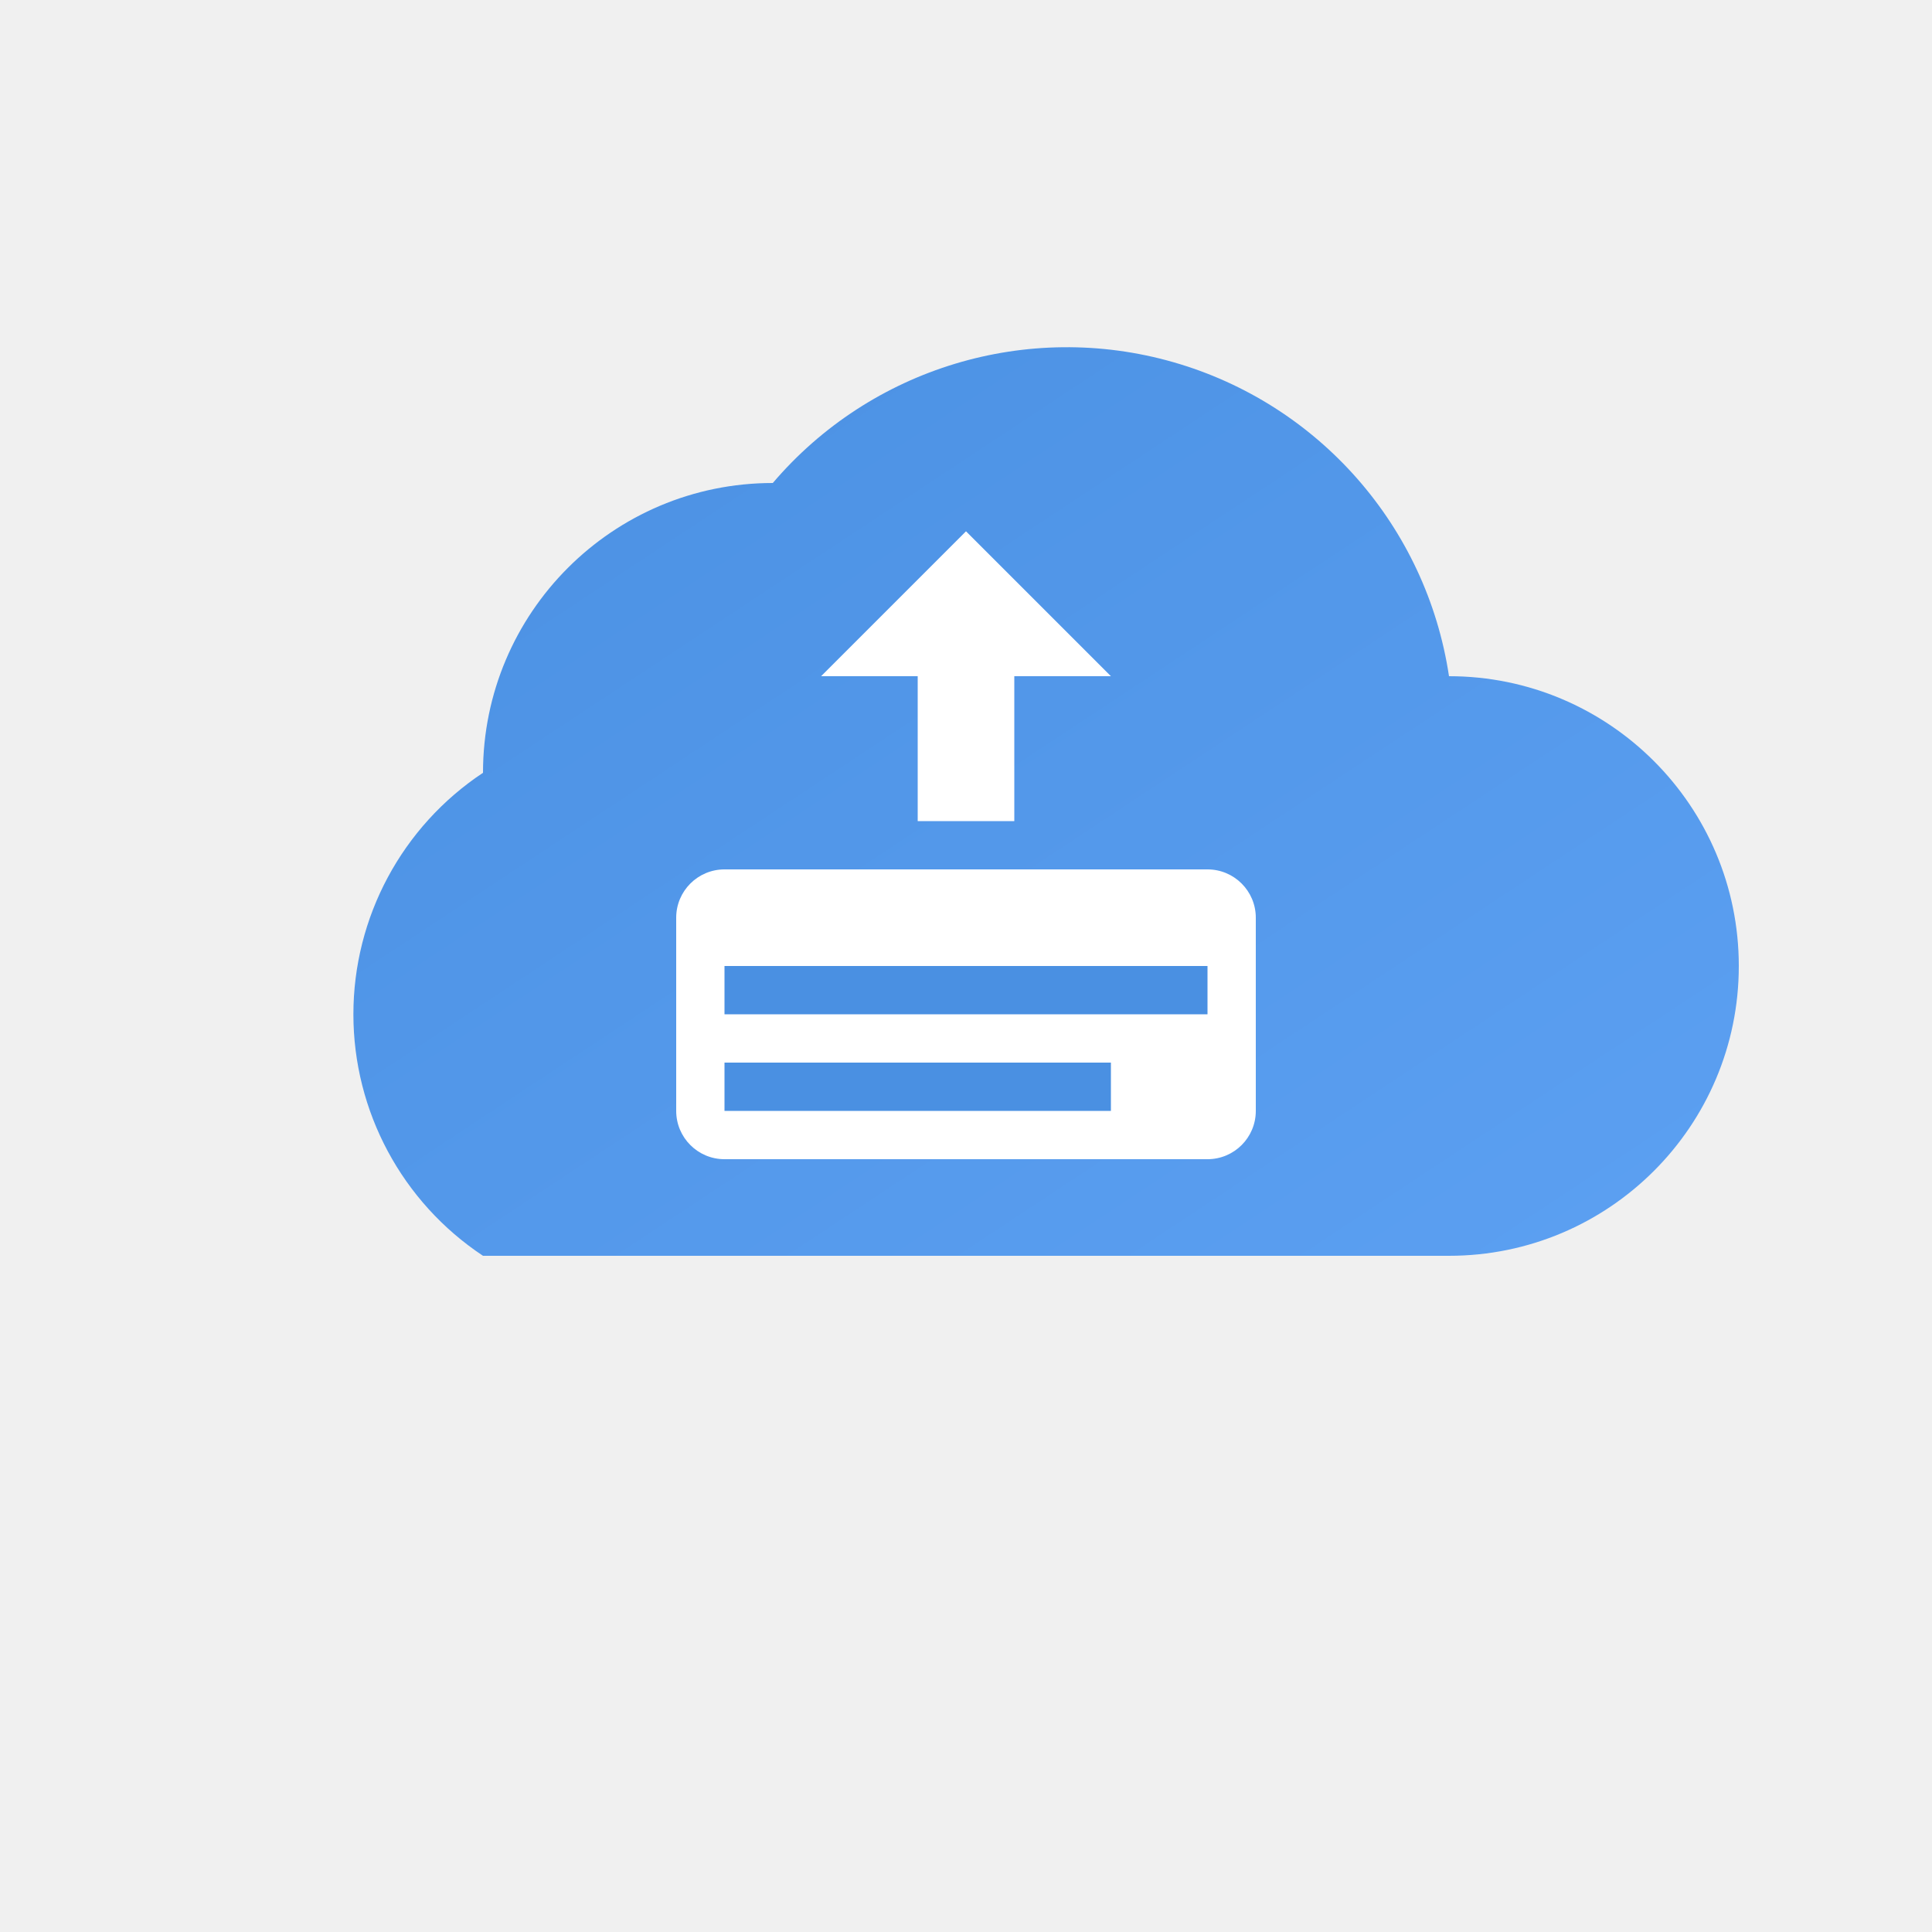
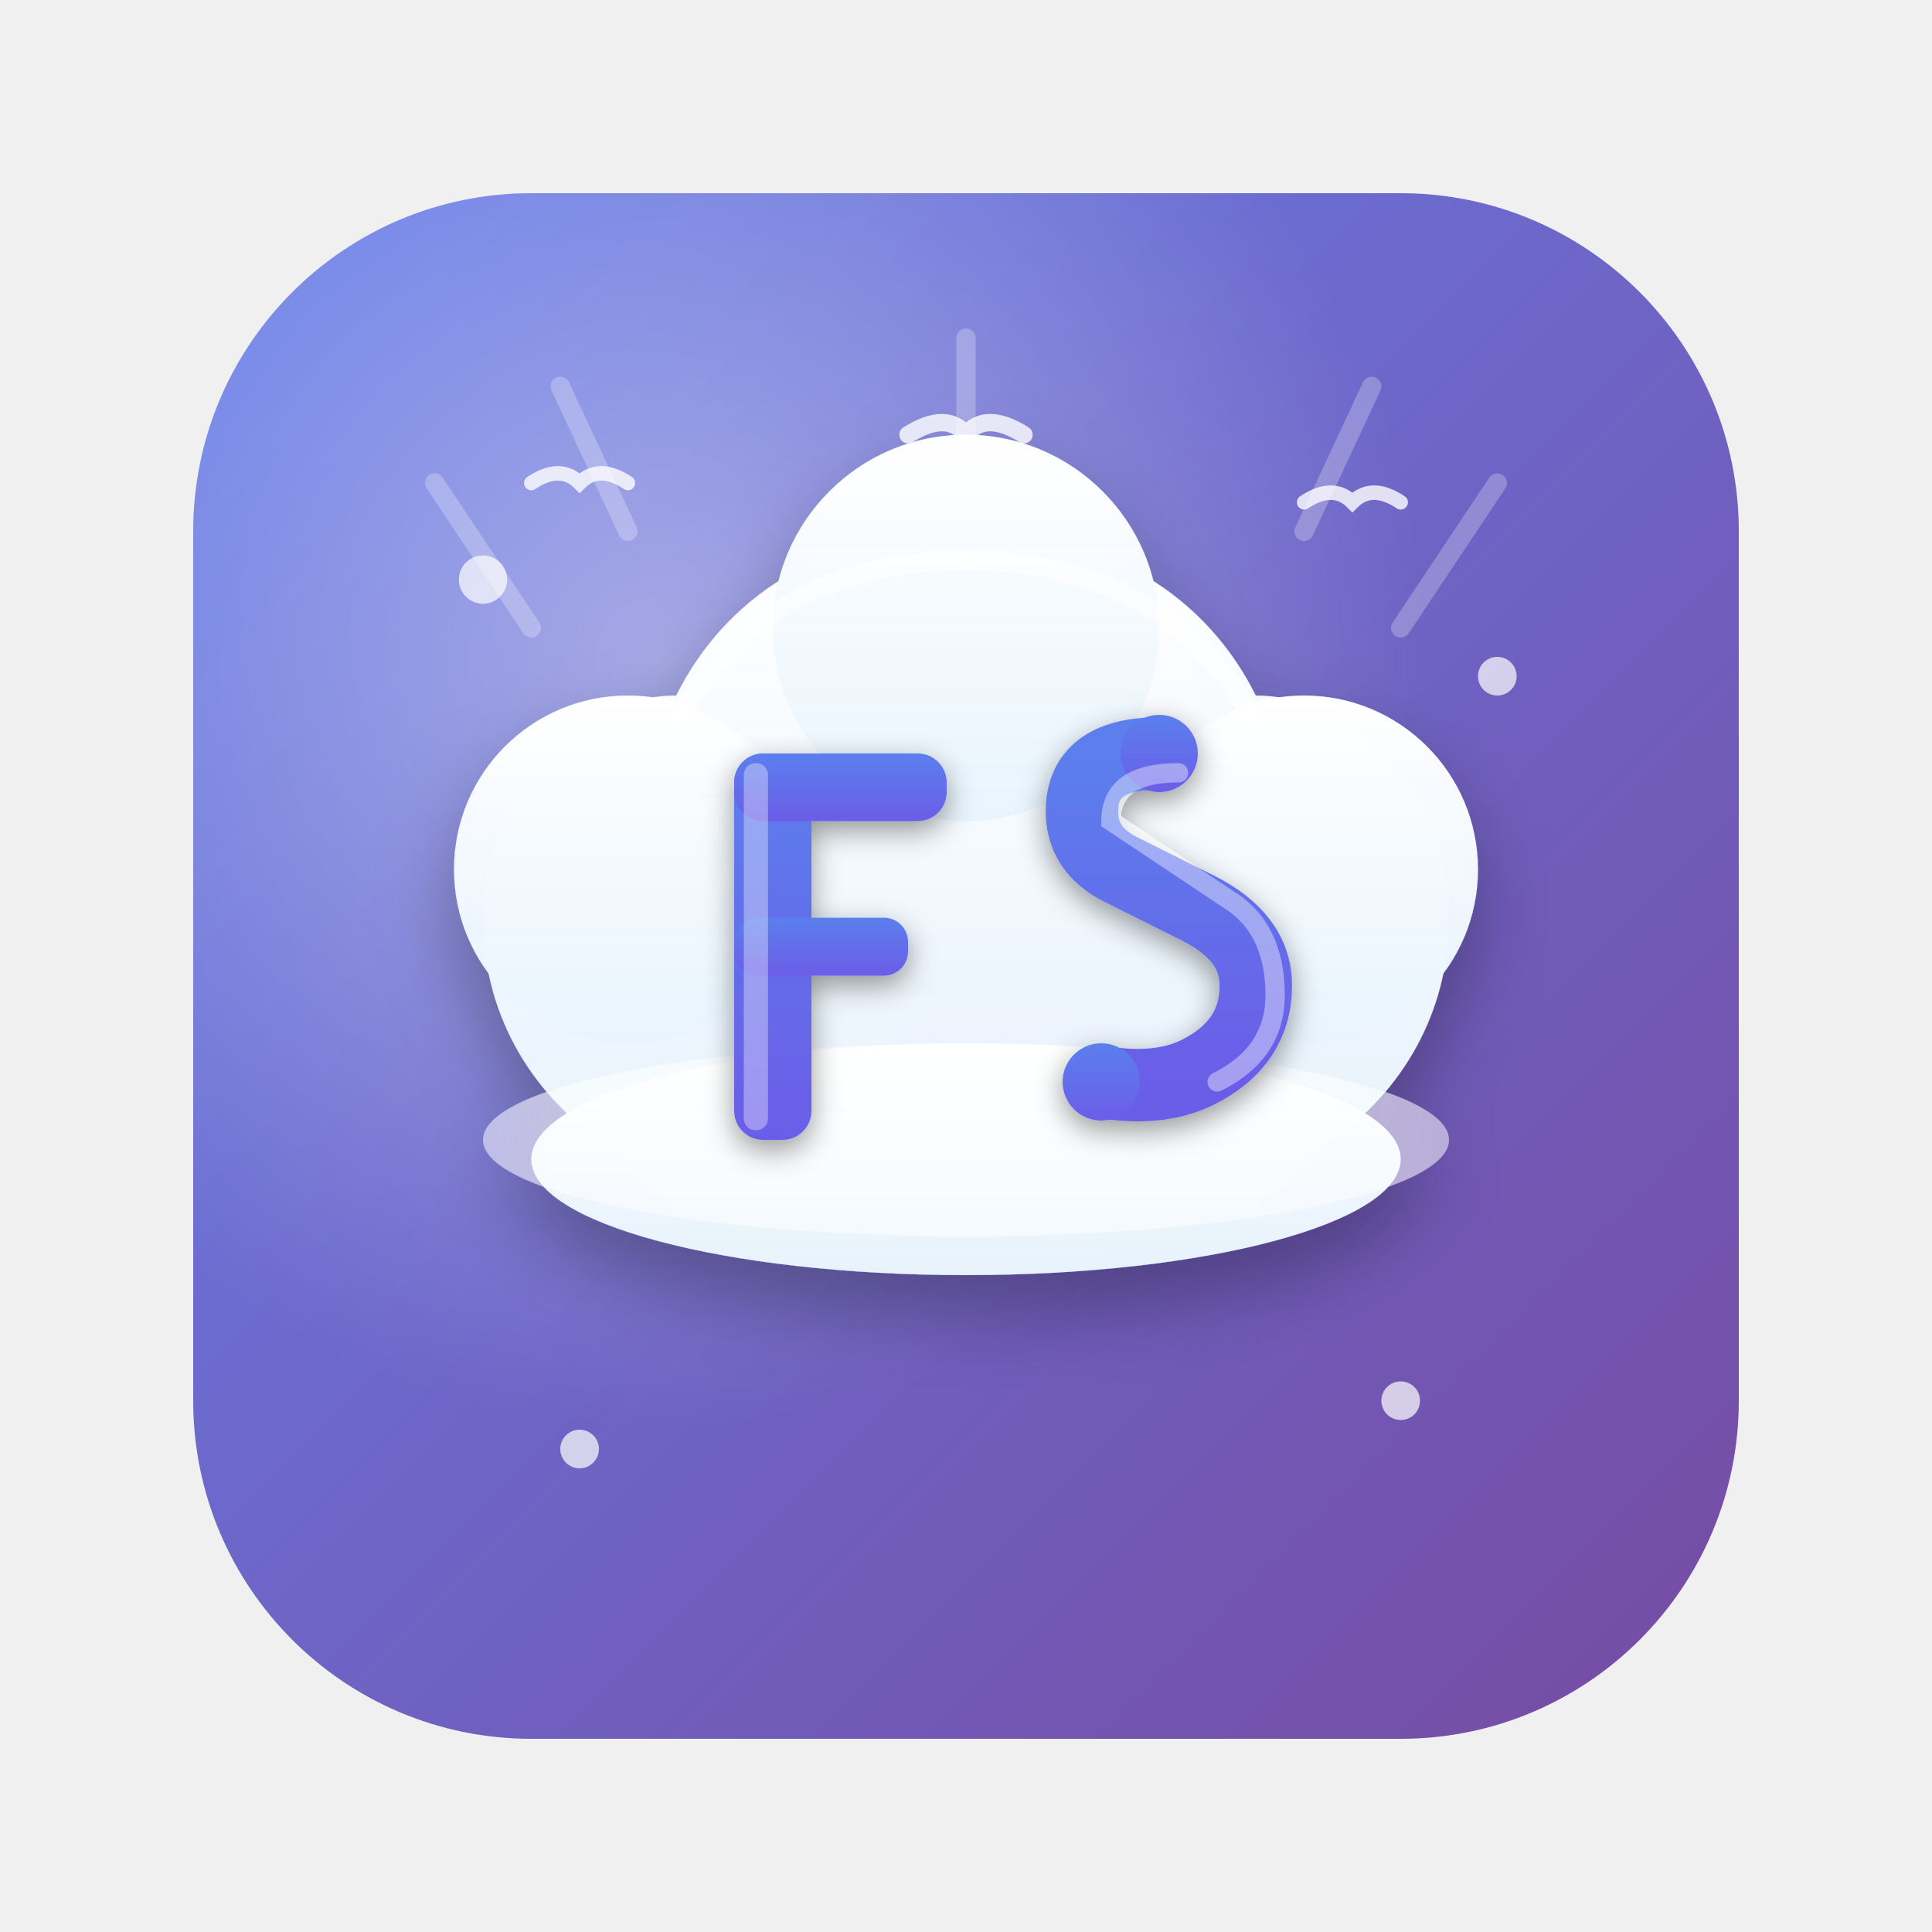
- <svg xmlns="http://www.w3.org/2000/svg" width="200" height="200">
+ <svg xmlns="http://www.w3.org/2000/svg" width="200" height="200" viewBox="0 0 200 200">
  <defs>
-     <linearGradient id="cloudGrad" x1="0%" y1="0%" x2="100%" y2="100%">
-       <stop offset="0%" style="stop-color:#4A90E2;stop-opacity:1" />
-       <stop offset="100%" style="stop-color:#5CA0F2;stop-opacity:1" />
+     <linearGradient id="bgGradient" x1="0%" y1="0%" x2="100%" y2="100%">
+       <stop offset="0%" style="stop-color:#667EEA;stop-opacity:1" />
+       <stop offset="100%" style="stop-color:#764BA2;stop-opacity:1" />
    </linearGradient>
+     <linearGradient id="cloudGradient" x1="0%" y1="0%" x2="0%" y2="100%">
+       <stop offset="0%" style="stop-color:#FFFFFF;stop-opacity:1" />
+       <stop offset="100%" style="stop-color:#E8F4FD;stop-opacity:0.98" />
+     </linearGradient>
+     <filter id="cloudShadow" x="-50%" y="-50%" width="200%" height="200%">
+       <feGaussianBlur in="SourceAlpha" stdDeviation="4" />
+       <feOffset dx="0" dy="4" result="offsetblur" />
+       <feComponentTransfer>
+         <feFuncA type="linear" slope="0.3" />
+       </feComponentTransfer>
+       <feMerge>
+         <feMergeNode />
+         <feMergeNode in="SourceGraphic" />
+       </feMerge>
+     </filter>
+     <linearGradient id="textGradient" x1="0%" y1="0%" x2="0%" y2="100%">
+       <stop offset="0%" style="stop-color:#5B7FED;stop-opacity:1" />
+       <stop offset="100%" style="stop-color:#6B5DE8;stop-opacity:1" />
+     </linearGradient>
+     <filter id="textShadow">
+       <feGaussianBlur in="SourceAlpha" stdDeviation="1.5" />
+       <feOffset dx="0" dy="1" result="offsetblur" />
+       <feComponentTransfer>
+         <feFuncA type="linear" slope="0.4" />
+       </feComponentTransfer>
+       <feMerge>
+         <feMergeNode />
+         <feMergeNode in="SourceGraphic" />
+       </feMerge>
+     </filter>
+     <radialGradient id="highlight" cx="30%" cy="30%">
+       <stop offset="0%" style="stop-color:#FFFFFF;stop-opacity:0.4" />
+       <stop offset="100%" style="stop-color:#FFFFFF;stop-opacity:0" />
+     </radialGradient>
  </defs>
-   <path d="M50 80            A30 30 0 0 1 80 50            A40 40 0 0 1 150 70            A30 30 0 0 1 180 100            A30 30 0 0 1 150 130            L50 130            A30 30 0 0 1 50 80" fill="url(#cloudGrad)" />
-   <rect x="70" y="90" width="60" height="30" rx="5" ry="5" fill="white" />
-   <rect x="75" y="100" width="50" height="5" fill="#4A90E2" />
-   <rect x="75" y="110" width="40" height="5" fill="#4A90E2" />
-   <path d="M95 85 L105 85 L105 70 L115 70 L100 55 L85 70 L95 70 Z" fill="white" />
+   <rect x="20" y="20" width="160" height="160" rx="35" ry="35" fill="url(#bgGradient)" />
+   <rect x="20" y="20" width="160" height="160" rx="35" ry="35" fill="url(#highlight)" />
+   <g opacity="0.25" stroke="#FFFFFF" stroke-width="2" stroke-linecap="round" fill="none">
+     <path d="M 55 65 L 45 50">
+       <animate attributeName="opacity" values="0.2;0.5;0.2" dur="3s" repeatCount="indefinite" />
+     </path>
+     <path d="M 65 55 L 58 40">
+       <animate attributeName="opacity" values="0.15;0.45;0.15" dur="3.5s" repeatCount="indefinite" />
+     </path>
+     <path d="M 145 65 L 155 50">
+       <animate attributeName="opacity" values="0.2;0.5;0.2" dur="3.2s" repeatCount="indefinite" />
+     </path>
+     <path d="M 135 55 L 142 40">
+       <animate attributeName="opacity" values="0.15;0.45;0.15" dur="3.7s" repeatCount="indefinite" />
+     </path>
+     <path d="M 100 50 L 100 35">
+       <animate attributeName="opacity" values="0.25;0.55;0.25" dur="3.3s" repeatCount="indefinite" />
+     </path>
+   </g>
+   <g filter="url(#cloudShadow)">
+     <path d="M 100 55              C 85 55, 75 62, 70 72              C 60 72, 50 82, 50 95              C 50 105, 55 113, 62 118              L 70 125              L 130 125              L 138 118              C 145 113, 150 105, 150 95              C 150 82, 140 72, 130 72              C 125 62, 115 55, 100 55 Z" fill="url(#cloudGradient)" />
+     <circle cx="65" cy="90" r="18" fill="url(#cloudGradient)" />
+     <circle cx="135" cy="90" r="18" fill="url(#cloudGradient)" />
+     <circle cx="100" cy="65" r="20" fill="url(#cloudGradient)" />
+     <ellipse cx="100" cy="120" rx="45" ry="12" fill="url(#cloudGradient)" />
+     <ellipse cx="100" cy="118" rx="50" ry="10" fill="#FFFFFF" opacity="0.5" />
+   </g>
+   <g fill="#FFFFFF" opacity="0.8">
+     <g transform="translate(60, 50)">
+       <path d="M -5 0 Q -2 -2, 0 0 Q 2 -2, 5 0" stroke="#FFFFFF" stroke-width="1.5" fill="none" stroke-linecap="round">
+         <animateTransform attributeName="transform" type="translate" values="0,0; -2,-3; 0,0" dur="2s" repeatCount="indefinite" />
+       </path>
+     </g>
+     <g transform="translate(140, 52)">
+       <path d="M -5 0 Q -2 -2, 0 0 Q 2 -2, 5 0" stroke="#FFFFFF" stroke-width="1.5" fill="none" stroke-linecap="round">
+         <animateTransform attributeName="transform" type="translate" values="0,0; 2,-3; 0,0" dur="2.3s" repeatCount="indefinite" />
+       </path>
+     </g>
+     <g transform="translate(100, 45)">
+       <path d="M -6 0 Q -2 -2.5, 0 0 Q 2 -2.5, 6 0" stroke="#FFFFFF" stroke-width="1.8" fill="none" stroke-linecap="round">
+         <animateTransform attributeName="transform" type="translate" values="0,0; 0,-4; 0,0" dur="2.5s" repeatCount="indefinite" />
+       </path>
+     </g>
+   </g>
+   <g transform="translate(100, 98)" filter="url(#textShadow)">
+     <g transform="translate(-24, 0)">
+       <rect x="0" y="-20" width="8" height="40" rx="3" fill="url(#textGradient)" />
+       <rect x="0" y="-20" width="22" height="7" rx="3" fill="url(#textGradient)" />
+       <rect x="0" y="-3" width="18" height="6" rx="2.5" fill="url(#textGradient)" />
+       <rect x="1" y="-19" width="2.5" height="38" rx="1.2" fill="#FFFFFF" opacity="0.35" />
+     </g>
+     <g transform="translate(12, 0)">
+       <path d="M 8 -20                Q 0 -20, 0 -14                Q 0 -10, 4 -8                L 12 -4                Q 18 -1, 18 4                Q 18 10, 12 13                Q 8 15, 2 14" fill="none" stroke="url(#textGradient)" stroke-width="7.5" stroke-linecap="round" stroke-linejoin="round" />
+       <circle cx="2" cy="14" r="4" fill="url(#textGradient)" />
+       <circle cx="8" cy="-20" r="4" fill="url(#textGradient)" />
+       <path d="M 10 -18                Q 3 -18, 3 -13                L 15 -5                Q 20 -2, 20 5                Q 20 11, 14 14" fill="none" stroke="#FFFFFF" stroke-width="2" stroke-linecap="round" opacity="0.4" />
+     </g>
+   </g>
+   <g opacity="0.7">
+     <circle cx="50" cy="60" r="2.5" fill="#FFFFFF">
+       <animate attributeName="opacity" values="0.4;0.9;0.4" dur="2s" repeatCount="indefinite" />
+       <animate attributeName="cy" values="60;55;60" dur="3s" repeatCount="indefinite" />
+     </circle>
+     <circle cx="155" cy="70" r="2" fill="#FFFFFF">
+       <animate attributeName="opacity" values="0.3;0.8;0.3" dur="2.5s" repeatCount="indefinite" />
+       <animate attributeName="cy" values="70;65;70" dur="3.5s" repeatCount="indefinite" />
+     </circle>
+     <circle cx="145" cy="145" r="2" fill="#FFFFFF">
+       <animate attributeName="opacity" values="0.35;0.75;0.35" dur="3s" repeatCount="indefinite" />
+     </circle>
+     <circle cx="60" cy="150" r="2" fill="#FFFFFF">
+       <animate attributeName="opacity" values="0.4;0.85;0.4" dur="2.2s" repeatCount="indefinite" />
+     </circle>
+   </g>
+   <path d="M 70 75            C 75 65, 85 58, 100 58" fill="none" stroke="#FFFFFF" stroke-width="2" stroke-linecap="round" opacity="0.5" />
+   <path d="M 130 75            C 125 65, 115 58, 100 58" fill="none" stroke="#FFFFFF" stroke-width="2" stroke-linecap="round" opacity="0.5" />
</svg>
